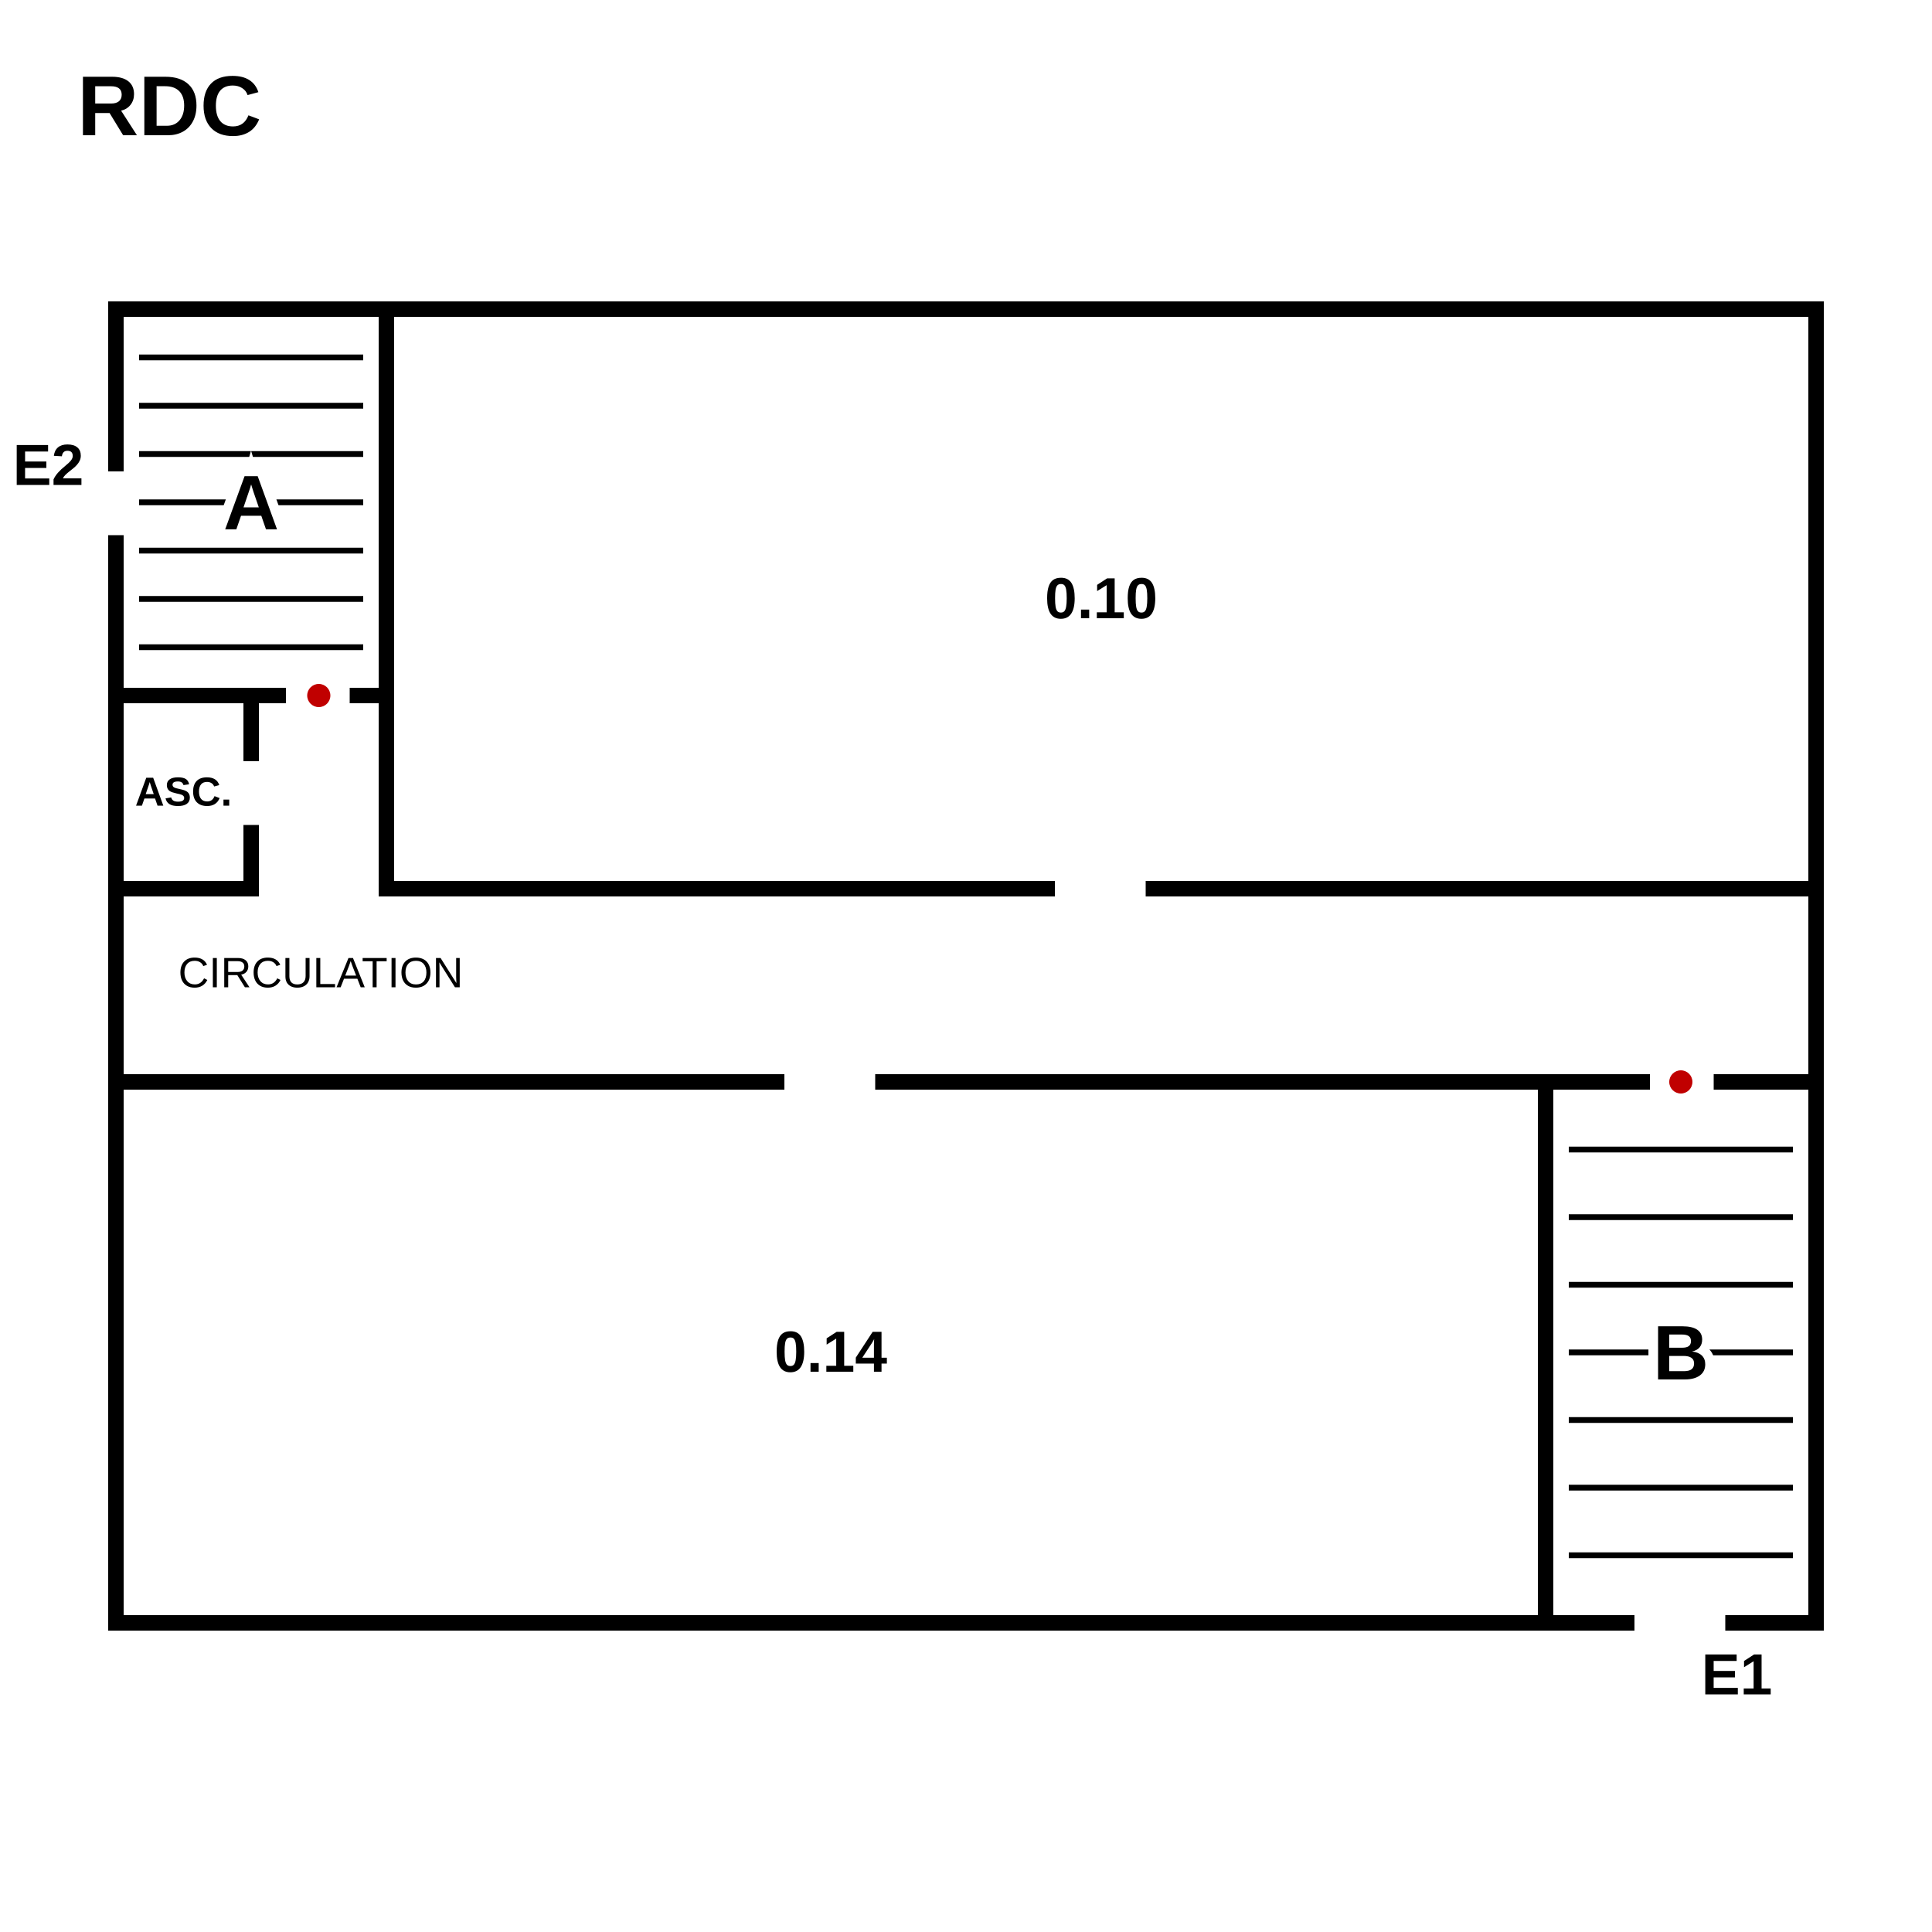
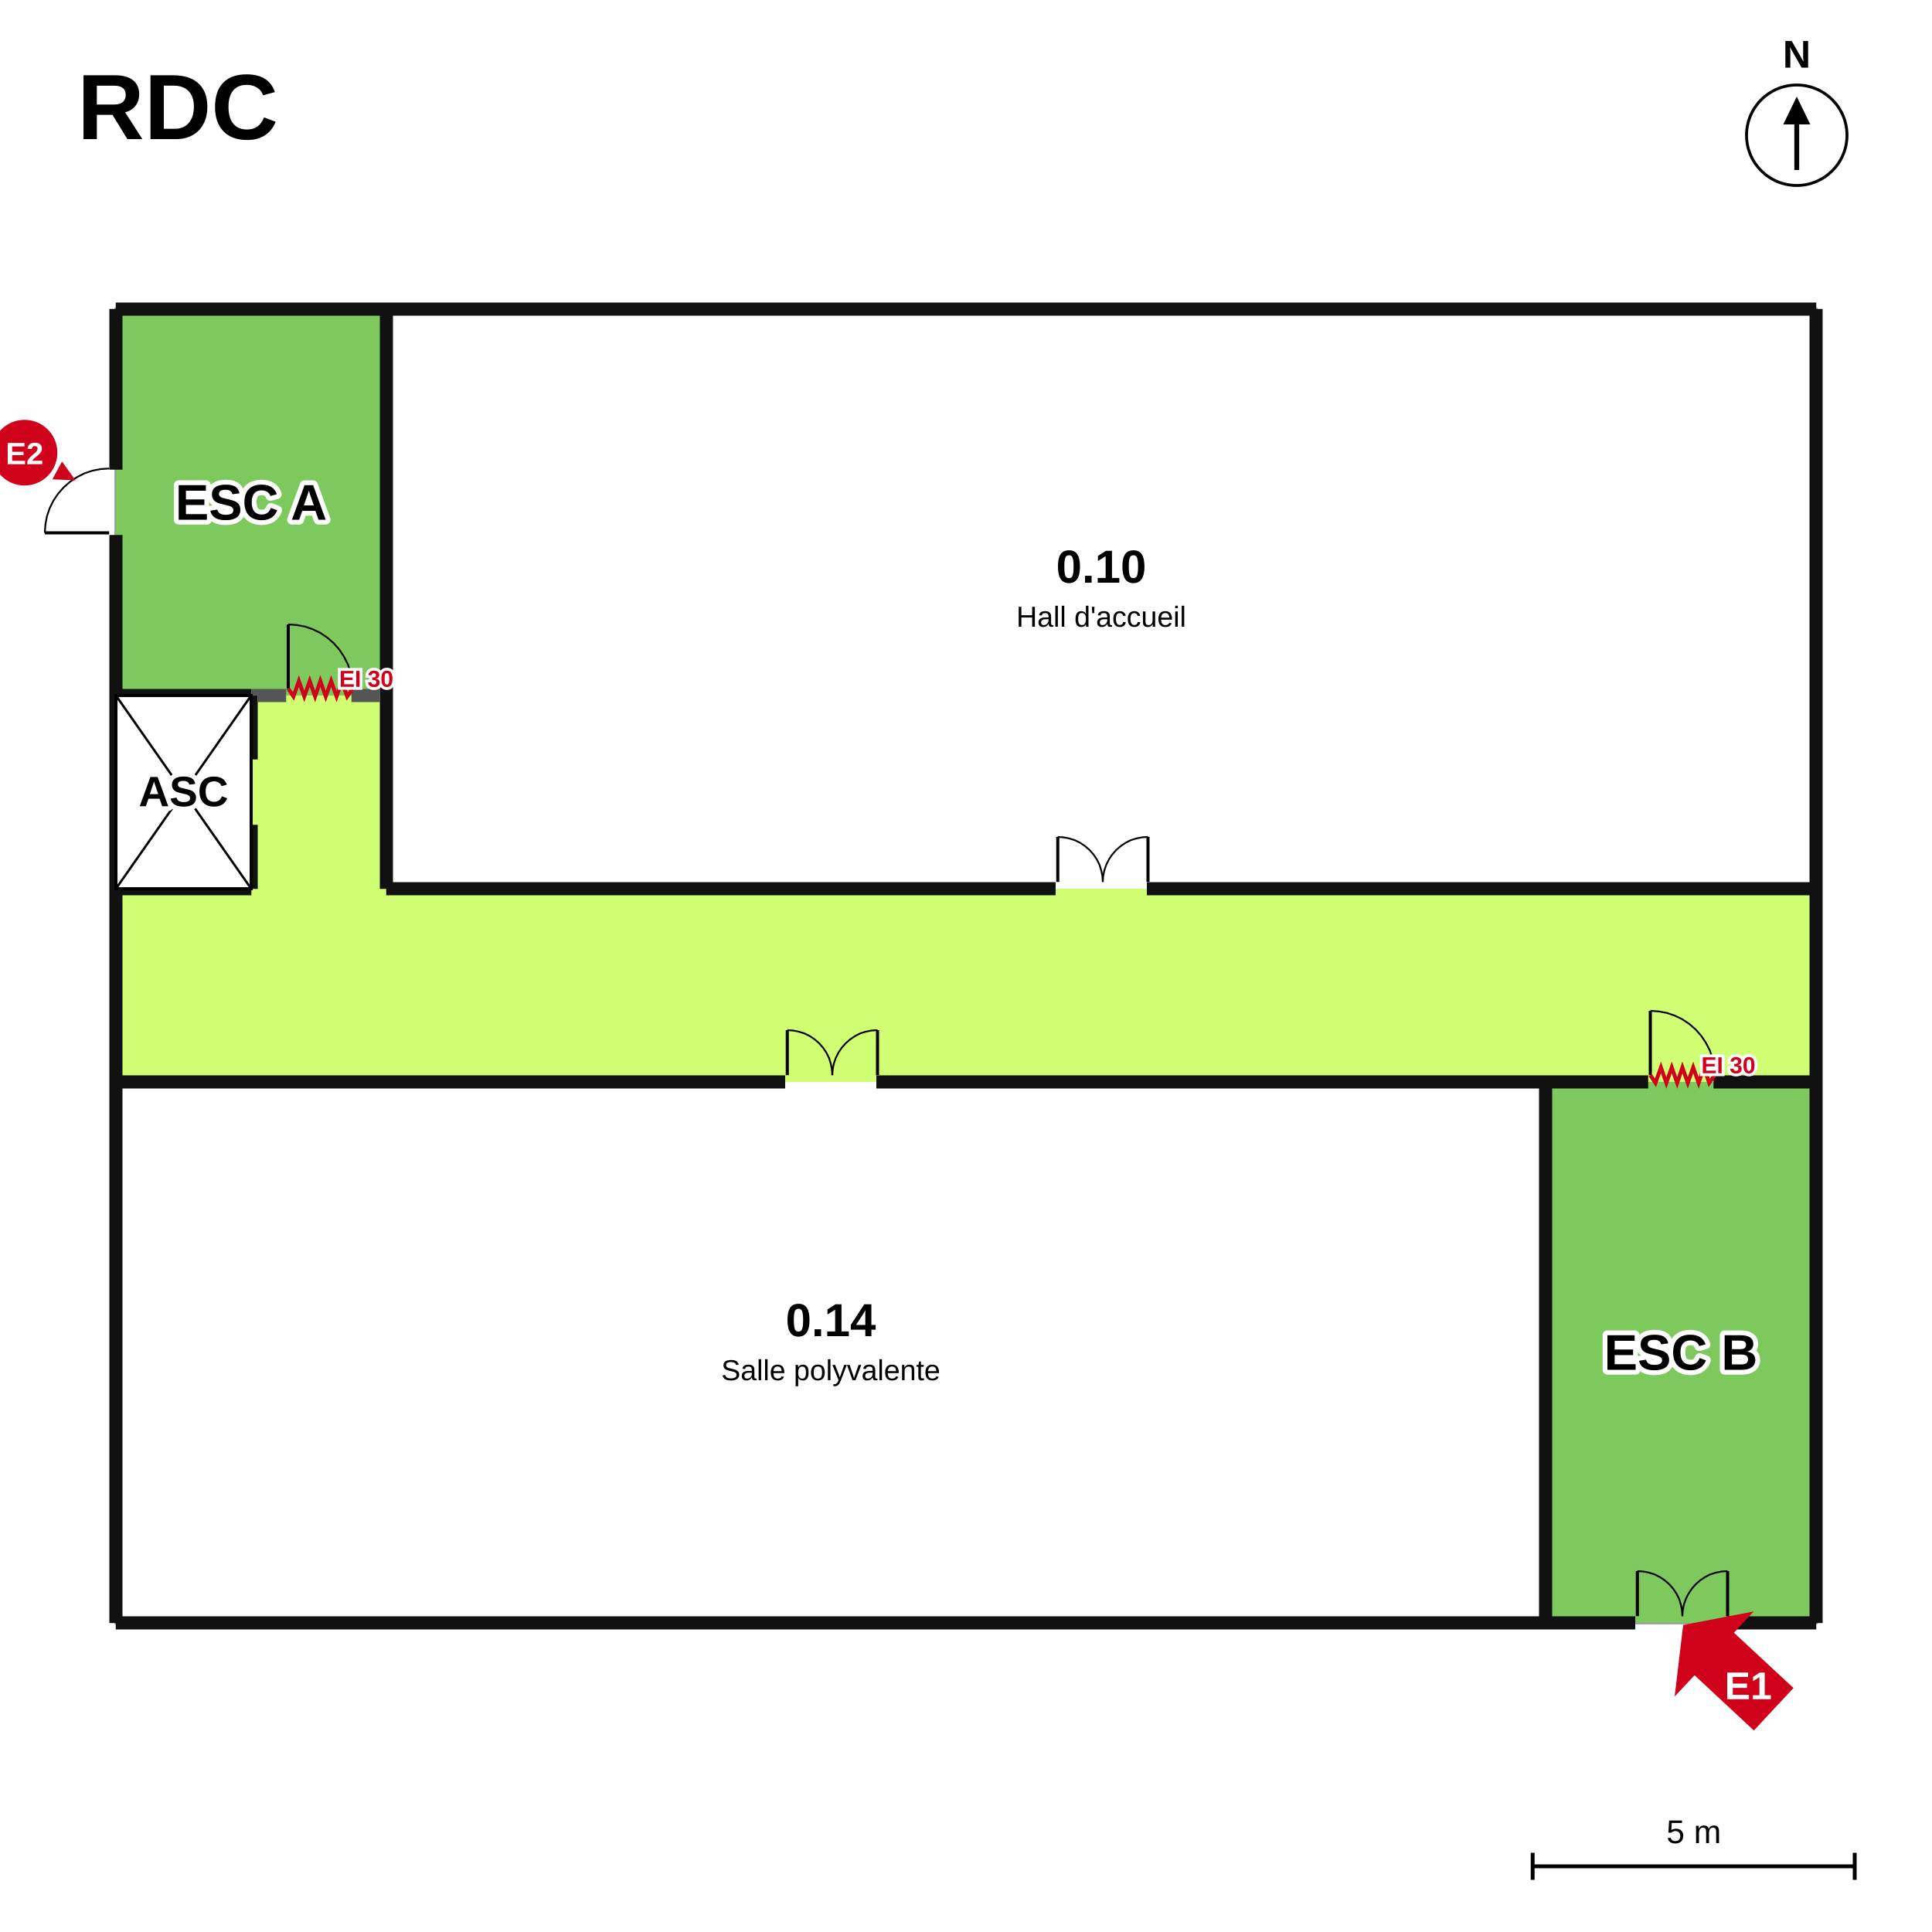
- <svg xmlns="http://www.w3.org/2000/svg" viewBox="0 0 1000 1000" width="1000" height="1000">
-   <rect width="1000" height="1000" fill="#ffffff" />
-   <text x="40" y="70" font-family="Arial" font-size="44" font-weight="bold" fill="#000">RDC</text>
-   <g fill="none" stroke="#000" stroke-width="8" stroke-linejoin="miter">
-     <polygon points="200,160 940,160 940,460 200,460" />
-     <polygon points="800,560 800,840 60,840 60,560" />
-     <polygon points="60,360 130,360 130,460 60,460" />
-     <polygon points="130,360 200,360 200,460 940,460 940,560 60,560 60,460 130,460" />
-     <polygon points="60,160 200,160 200,360 60,360" />
-     <polygon points="800,560 940,560 940,840 800,840" />
+ <svg xmlns="http://www.w3.org/2000/svg" viewBox="0 0 1000 1000" width="1000" height="1000" font-family="Arial, Helvetica, sans-serif">
+   <rect width="1000" height="1000" fill="#fff" />
+   <path d="M940.0,840.0 L60.0,840.0 L60.0,160.0 L940.0,160.0 Z" fill="#f4f4f4" fill-rule="evenodd" stroke="#9a9a9a" stroke-width="1.5" />
+   <g stroke="none">
+     <path d="M200,160 L940,160 L940,460 L200,460 Z" fill="#ffffff" />
+     <path d="M800,560 L800,840 L60,840 L60,560 Z" fill="#ffffff" />
+     <path d="M60,360 L130,360 L130,460 L60,460 Z" fill="#ffffff" />
+     <path d="M130,360 L200,360 L200,460 L940,460 L940,560 L60,560 L60,460 L130,460 Z" fill="#d1ff73" />
+     <path d="M60,160 L200,160 L200,360 L60,360 Z" fill="#7dc95e" />
+     <path d="M800,560 L940,560 L940,840 L800,840 Z" fill="#7dc95e" />
  </g>
-   <g stroke="#000" stroke-width="3">
-     <line x1="72" y1="185" x2="188" y2="185" />
-     <line x1="72" y1="210" x2="188" y2="210" />
-     <line x1="72" y1="235" x2="188" y2="235" />
-     <line x1="72" y1="260" x2="188" y2="260" />
-     <line x1="72" y1="285" x2="188" y2="285" />
-     <line x1="72" y1="310" x2="188" y2="310" />
-     <line x1="72" y1="335" x2="188" y2="335" />
-     <line x1="812" y1="595" x2="928" y2="595" />
-     <line x1="812" y1="630" x2="928" y2="630" />
-     <line x1="812" y1="665" x2="928" y2="665" />
-     <line x1="812" y1="700" x2="928" y2="700" />
-     <line x1="812" y1="735" x2="928" y2="735" />
-     <line x1="812" y1="770" x2="928" y2="770" />
-     <line x1="812" y1="805" x2="928" y2="805" />
+   <path d="M56.6,459.9 L56.6,360.1 L56.6,359.9 L56.6,276.9 L63.4,276.9 L63.4,356.6 L130.1,356.6 L130.1,359.9 L133.4,359.9 L133.4,393.1 L126.6,393.1 L126.6,363.4 L63.4,363.4 L63.4,456.6 L126.6,456.6 L126.6,426.9 L133.4,426.9 L133.4,460.1 L130.1,460.1 L130.1,463.4 L63.4,463.4 L63.4,556.6 L406.4,556.6 L406.4,563.4 L63.4,563.4 L63.4,836.6 L796.6,836.6 L796.6,563.4 L453.6,563.4 L453.6,556.6 L799.9,556.6 L800.1,556.6 L853.1,556.6 L853.1,563.4 L803.4,563.4 L803.4,836.6 L846.4,836.6 L846.4,843.4 L800.1,843.4 L799.9,843.4 L59.9,843.4 L59.9,840.1 L56.6,840.1 L56.6,560.1 L56.6,559.9 L56.6,460.1 Z M196.6,460.1 L196.6,360.1 L196.6,359.9 L196.6,163.4 L63.4,163.4 L63.4,243.1 L56.6,243.1 L56.6,159.9 L59.9,159.9 L59.9,156.6 L199.9,156.6 L200.1,156.6 L940.1,156.6 L940.1,159.9 L943.4,159.9 L943.4,459.9 L943.4,460.1 L943.4,559.9 L943.4,560.1 L943.4,840.1 L940.1,840.1 L940.1,843.4 L893.6,843.4 L893.6,836.6 L936.6,836.6 L936.6,563.4 L886.9,563.4 L886.9,556.6 L936.6,556.6 L936.6,463.4 L593.6,463.4 L593.6,456.6 L936.6,456.6 L936.6,163.4 L203.4,163.4 L203.4,359.9 L203.4,360.1 L203.4,456.6 L546.4,456.6 L546.4,463.4 L199.9,463.4 L199.9,460.1 Z" fill="#111111" fill-rule="evenodd" />
+   <path d="M148.1,363.4 L133.4,363.4 L133.4,359.9 L130.1,359.9 L130.1,356.6 L148.1,356.6 Z M181.9,363.4 L181.9,356.6 L196.6,356.6 L196.6,359.9 L196.6,360.1 L196.6,363.4 Z" fill="#555555" fill-rule="evenodd" />
+   <path d="M149.2,356.5 L149.2,323.2" stroke="#000" stroke-width="1.6" />
+   <path d="M182.5,356.5 L182.2,352.1 L181.4,347.9 L180.0,343.7 L178.0,339.8 L175.6,336.2 L172.7,332.9 L169.5,330.1 L165.8,327.6 L161.9,325.7 L157.8,324.3 L153.5,323.5 L149.2,323.2" fill="none" stroke="#000" stroke-width="0.9" />
+   <path d="M149.2,356.5 L151.9,360.5 L154.7,352.5 L157.5,360.5 L160.3,352.5 L163.1,360.5 L165.8,352.5 L168.6,360.5 L171.4,352.5 L174.2,360.5 L176.9,352.5 L179.7,360.5 L182.5,356.5" fill="none" stroke="#d0021b" stroke-width="2" />
+   <path d="M126.5,425.8 L93.2,425.8" stroke="#000" stroke-width="1.6" />
+   <path d="M126.5,392.5 L122.1,392.8 L117.9,393.6 L113.7,395.0 L109.8,397.0 L106.2,399.4 L102.9,402.3 L100.1,405.5 L97.6,409.2 L95.7,413.1 L94.3,417.2 L93.5,421.5 L93.2,425.8" fill="none" stroke="#000" stroke-width="0.9" />
+   <path d="M854.2,556.5 L854.2,523.2" stroke="#000" stroke-width="1.6" />
+   <path d="M887.5,556.5 L887.2,552.1 L886.4,547.9 L885.0,543.7 L883.0,539.8 L880.6,536.2 L877.7,532.9 L874.5,530.1 L870.8,527.6 L866.9,525.7 L862.8,524.3 L858.5,523.5 L854.2,523.2" fill="none" stroke="#000" stroke-width="0.9" />
+   <path d="M854.2,556.5 L856.9,560.5 L859.7,552.5 L862.5,560.5 L865.3,552.5 L868.1,560.5 L870.8,552.5 L873.6,560.5 L876.4,552.5 L879.2,560.5 L881.9,552.5 L884.7,560.5 L887.5,556.5" fill="none" stroke="#d0021b" stroke-width="2" />
+   <path d="M547.5,456.5 L547.5,433.2" stroke="#000" stroke-width="1.6" />
+   <path d="M594.2,456.5 L594.2,433.2" stroke="#000" stroke-width="1.6" />
+   <path d="M570.8,456.5 L570.6,453.5 L570.0,450.5 L569.1,447.6 L567.7,444.8 L566.0,442.3 L564.0,440.0 L561.7,438.0 L559.2,436.3 L556.4,434.9 L553.5,434.0 L550.5,433.4 L547.5,433.2" fill="none" stroke="#000" stroke-width="0.9" />
+   <path d="M570.8,456.5 L571.0,453.5 L571.6,450.5 L572.6,447.6 L574.0,444.8 L575.7,442.3 L577.7,440.0 L580.0,438.0 L582.5,436.3 L585.2,434.9 L588.1,434.0 L591.1,433.4 L594.2,433.2" fill="none" stroke="#000" stroke-width="0.9" />
+   <path d="M407.5,556.5 L407.5,533.2" stroke="#000" stroke-width="1.6" />
+   <path d="M454.2,556.5 L454.2,533.2" stroke="#000" stroke-width="1.6" />
+   <path d="M430.8,556.5 L430.6,553.5 L430.0,550.5 L429.1,547.6 L427.7,544.8 L426.0,542.3 L424.0,540.0 L421.7,538.0 L419.2,536.3 L416.4,534.9 L413.5,534.0 L410.5,533.4 L407.5,533.2" fill="none" stroke="#000" stroke-width="0.9" />
+   <path d="M430.8,556.5 L431.0,553.5 L431.6,550.5 L432.6,547.6 L434.0,544.8 L435.7,542.3 L437.7,540.0 L440.0,538.0 L442.5,536.3 L445.2,534.9 L448.1,534.0 L451.1,533.4 L454.2,533.2" fill="none" stroke="#000" stroke-width="0.9" />
+   <path d="M847.5,836.5 L847.5,813.2" stroke="#000" stroke-width="1.6" />
+   <path d="M894.2,836.5 L894.2,813.2" stroke="#000" stroke-width="1.6" />
+   <path d="M870.8,836.5 L870.6,833.5 L870.0,830.5 L869.1,827.6 L867.7,824.8 L866.0,822.3 L864.0,820.0 L861.7,818.0 L859.2,816.3 L856.4,814.9 L853.5,814.0 L850.5,813.4 L847.5,813.2" fill="none" stroke="#000" stroke-width="0.9" />
+   <path d="M870.8,836.5 L871.0,833.5 L871.6,830.5 L872.6,827.6 L874.0,824.8 L875.7,822.3 L877.7,820.0 L880.0,818.0 L882.5,816.3 L885.2,814.9 L888.1,814.0 L891.1,813.4 L894.2,813.2" fill="none" stroke="#000" stroke-width="0.9" />
+   <path d="M56.5,275.8 L23.2,275.8" stroke="#000" stroke-width="1.6" />
+   <path d="M56.5,242.5 L52.1,242.8 L47.9,243.6 L43.7,245.0 L39.8,247.0 L36.2,249.4 L32.9,252.3 L30.1,255.5 L27.6,259.2 L25.7,263.1 L24.3,267.2 L23.5,271.5 L23.2,275.8" fill="none" stroke="#000" stroke-width="0.9" />
+   <path d="M60,360 L130,360 L130,460 L60,460 Z" fill="#fff" stroke="#000" stroke-width="1.6" />
+   <path d="M60,360 L130,460 M60,460 L130,360" stroke="#000" stroke-width="1.2" />
+   <g fill="#000" text-anchor="middle" paint-order="stroke" stroke="#fff" stroke-width="5" stroke-linejoin="round">
+     <text x="570.0" y="301.6" font-size="24" font-weight="bold">0.10</text>
+     <text x="570.0" y="324.4" font-size="15">Hall d'accueil</text>
+     <text x="430.0" y="691.6" font-size="24" font-weight="bold">0.14</text>
+     <text x="430.0" y="714.4" font-size="15">Salle polyvalente</text>
+     <text x="95.0" y="417.3" font-size="22" font-weight="bold">ASC</text>
+     <text x="130.0" y="269.0" font-size="26" font-weight="bold">ESC A</text>
+     <text x="870.0" y="709.0" font-size="26" font-weight="bold">ESC B</text>
  </g>
-   <g>
-     <rect x="148" y="353" width="33" height="14" fill="#fff" />
-     <circle cx="165" cy="360" r="6" fill="#c00000" />
-     <rect x="123" y="394" width="14" height="33" fill="#fff" />
-     <rect x="854" y="553" width="33" height="14" fill="#fff" />
-     <circle cx="870" cy="560" r="6" fill="#c00000" />
-     <rect x="546" y="453" width="47" height="14" fill="#fff" />
-     <rect x="406" y="553" width="47" height="14" fill="#fff" />
-     <rect x="846" y="833" width="47" height="14" fill="#fff" />
-     <rect x="53" y="244" width="14" height="33" fill="#fff" />
+   <text x="189.6" y="355.5" font-size="12" font-weight="bold" fill="#d0021b" text-anchor="middle" paint-order="stroke" stroke="#fff" stroke-width="3">EI 30</text>
+   <text x="894.6" y="555.5" font-size="12" font-weight="bold" fill="#d0021b" text-anchor="middle" paint-order="stroke" stroke="#fff" stroke-width="3">EI 30</text>
+   <path d="M928.3,873.7 L897.5,845.1 L907.7,834.1 L871.2,841.1 L866.8,878.1 L877.1,867.1 L907.8,895.7 Z" fill="#d0021b" />
+   <text x="904.9" y="879.5" font-size="20" font-weight="bold" fill="#fff" text-anchor="middle">E1</text>
+   <circle cx="12.7" cy="234.3" r="17" fill="#d0021b" />
+   <path d="M39.1,248.6 L27.1,248.1 L32.1,238.9 Z" fill="#d0021b" />
+   <text x="12.7" y="240.3" font-size="16" font-weight="bold" fill="#fff" text-anchor="middle">E2</text>
+   <text x="40" y="72" font-size="48" font-weight="bold" fill="#000">RDC</text>
+   <circle cx="930" cy="70" r="26" fill="#fff" stroke="#000" stroke-width="1.5" />
+   <path d="M930.0,50.0 L937.0,64.4 L923.0,64.4 Z" fill="#000" />
+   <path d="M930.0,88.0 L930.0,62.0" stroke="#000" stroke-width="2.5" />
+   <text x="930.0" y="35.0" font-size="20" font-weight="bold" text-anchor="middle">N</text>
+   <g stroke="#000" stroke-width="2">
+     <line x1="793.3" y1="966" x2="960.0" y2="966" />
+     <line x1="793.3" y1="959" x2="793.3" y2="973" />
+     <line x1="960.0" y1="959" x2="960.0" y2="973" />
  </g>
-   <g font-family="Arial" fill="#000" text-anchor="middle">
-     <text x="570" y="320" font-size="30" font-weight="bold">0.10</text>
-     <text x="430" y="710" font-size="30" font-weight="bold">0.14</text>
-     <text x="95" y="417" font-size="21" font-weight="bold">ASC.</text>
-     <text x="166" y="511" font-size="22" font-weight="normal">CIRCULATION</text>
-     <text x="130" y="274" font-size="40" font-weight="bold" paint-order="stroke" stroke="#fff" stroke-width="10">A</text>
-     <text x="870" y="714" font-size="40" font-weight="bold" paint-order="stroke" stroke="#fff" stroke-width="10">B</text>
-     <text x="899" y="867" font-size="30" font-weight="bold" fill="#000" paint-order="stroke" stroke="#fff" stroke-width="10" dy="10">E1</text>
-     <text x="25" y="241" font-size="30" font-weight="bold" fill="#000" paint-order="stroke" stroke="#fff" stroke-width="10" dy="10">E2</text>
-   </g>
+   <text x="876.7" y="954" font-size="17" text-anchor="middle">5 m</text>
</svg>
